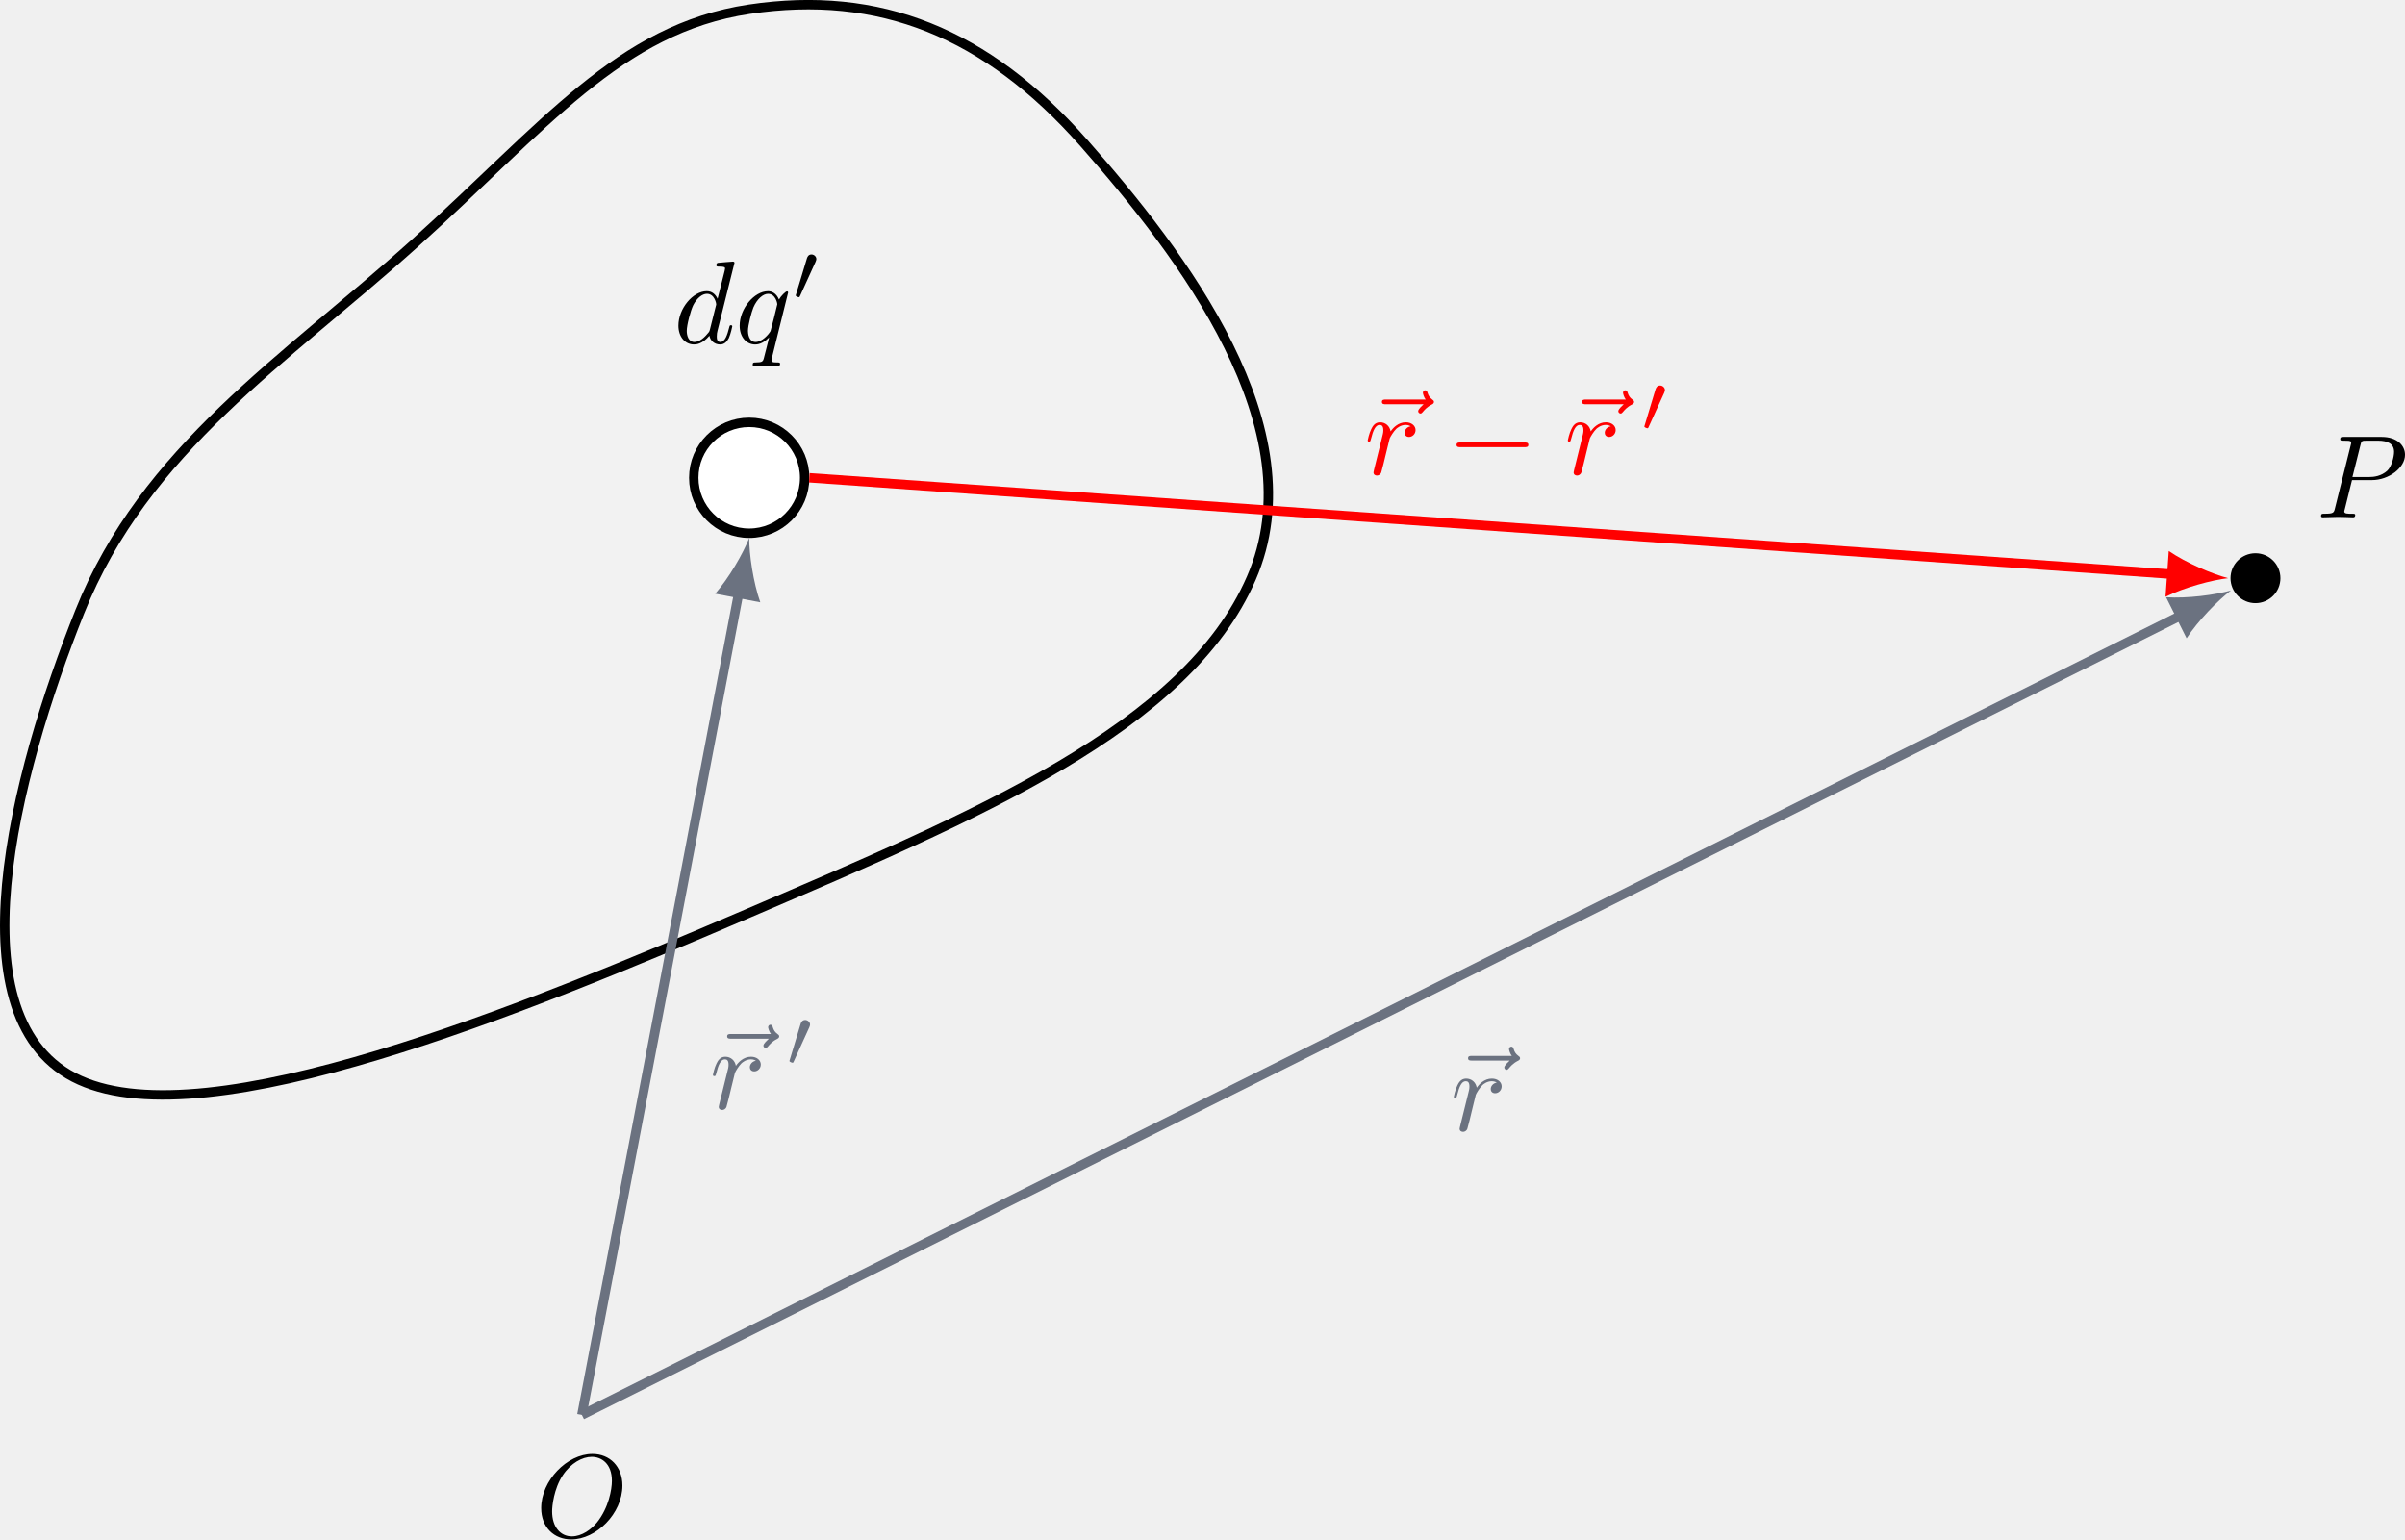
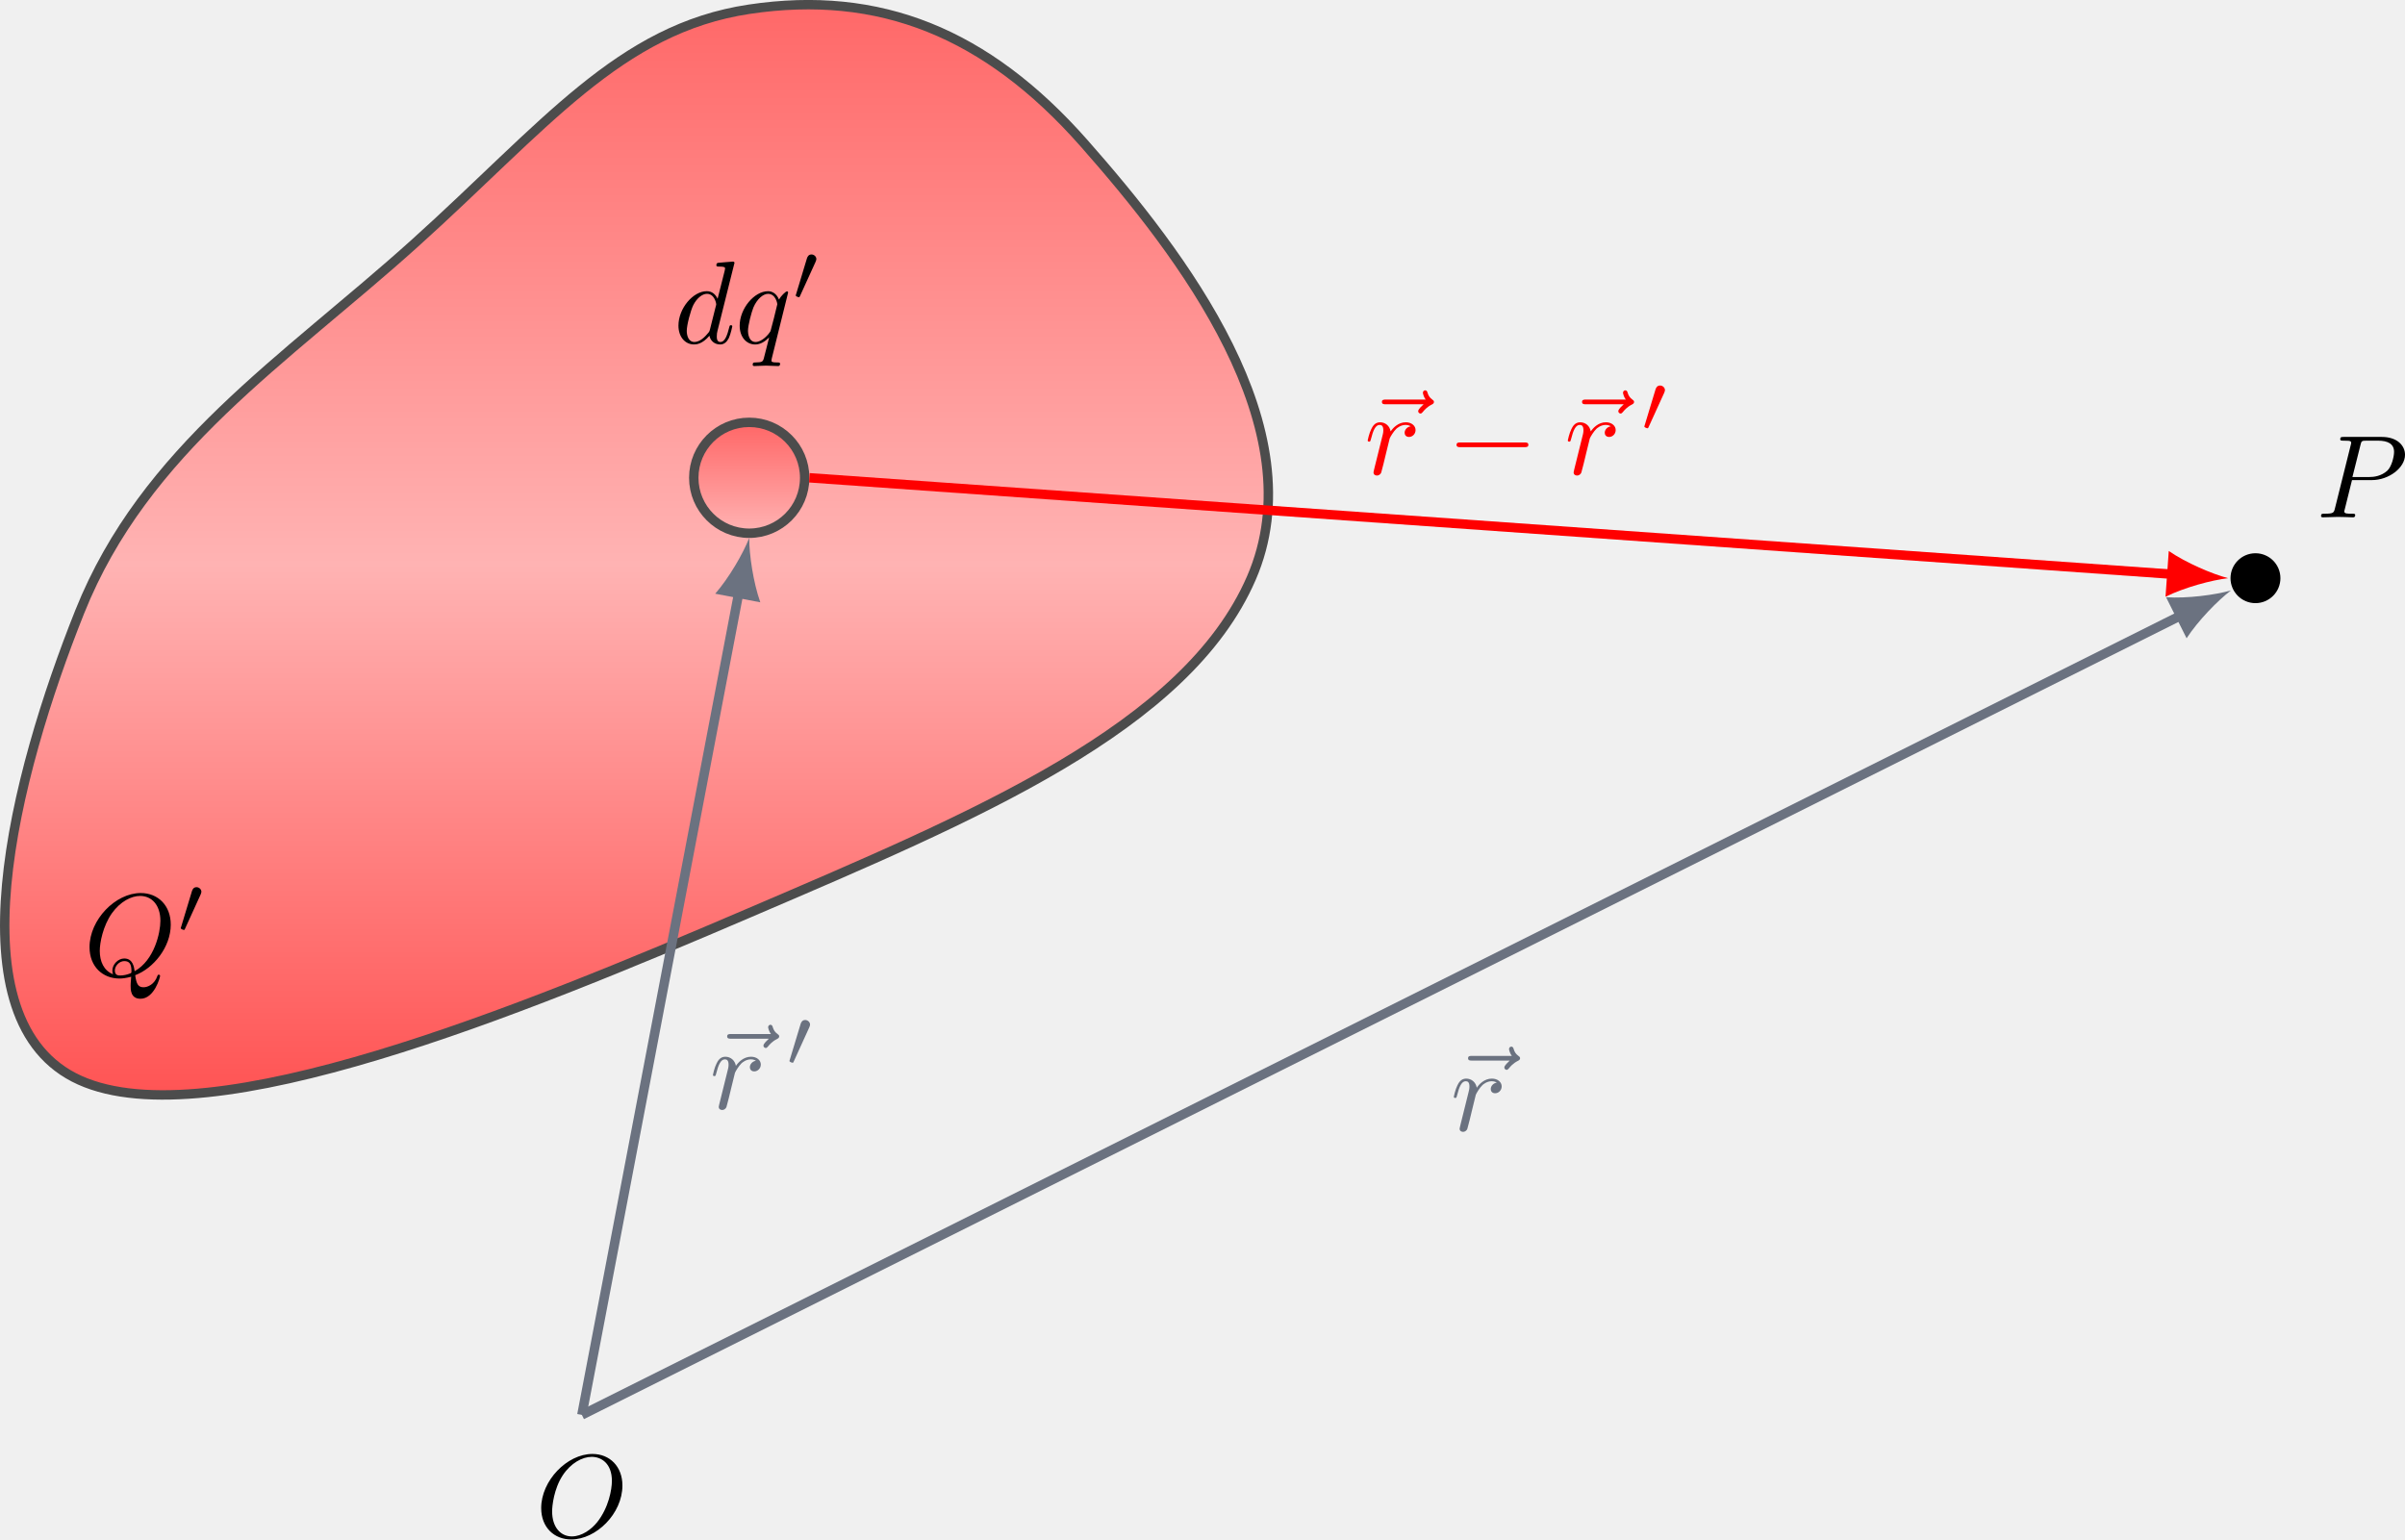
<svg xmlns="http://www.w3.org/2000/svg" version="1.1" id="svg1" width="271.567" height="173.85" viewBox="0 0 271.567 173.85">
-   <defs id="defs1" />
+   <defs id="defs1">
+     <linearGradient x1="0" y1="0" x2="0" y2="100.001" gradientUnits="userSpaceOnUse" id="linearGradient8">
+       <stop style="stop-opacity:1;stop-color:#ff4c4c" offset="0" id="stop4" />
+       <stop style="stop-opacity:1;stop-color:#ff4c4c" offset="0.25" id="stop5" />
+       <stop style="stop-opacity:1;stop-color:#ffb3b3" offset="0.5" id="stop6" />
+       <stop style="stop-opacity:1;stop-color:#ff6666" offset="0.75" id="stop7" />
+       <stop style="stop-opacity:1;stop-color:#ff6666" offset="1" id="stop8" />
+     </linearGradient>
+     <clipPath clipPathUnits="userSpaceOnUse" id="clipPath9">
+       <path d="M 28.497,84.049 C 35.839,65.695 51.61,55.688 66.293,42.473 80.976,29.258 89.405,18.219 104.089,16.016 c 14.683,-2.202 26.783,2.637 37.796,15.118 11.012,12.481 26.239,32.249 18.898,49.135 -7.342,16.886 -30.998,26.783 -56.694,37.796 -25.696,11.012 -60.908,25.505 -75.591,18.898 -14.683,-6.607 -7.342,-34.56 0,-52.914 z" id="path9" />
+     </clipPath>
+     <linearGradient x1="0" y1="0" x2="0" y2="100.001" gradientUnits="userSpaceOnUse" id="linearGradient15">
+       <stop style="stop-opacity:1;stop-color:#ffb3b3" offset="0" id="stop11" />
+       <stop style="stop-opacity:1;stop-color:#ffb3b3" offset="0.25" id="stop12" />
+       <stop style="stop-opacity:1;stop-color:#ff8c8c" offset="0.5" id="stop13" />
+       <stop style="stop-opacity:1;stop-color:#ff6666" offset="0.75" id="stop14" />
+       <stop style="stop-opacity:1;stop-color:#ff6666" offset="1" id="stop15" />
+     </linearGradient>
+     <clipPath clipPathUnits="userSpaceOnUse" id="clipPath16">
+       <path d="m 110.35,68.93 c 0,-3.458 -2.803,-6.261 -6.261,-6.261 -3.458,0 -6.261,2.803 -6.261,6.261 0,3.458 2.803,6.261 6.261,6.261 3.458,0 6.261,-2.803 6.261,-6.261 z" id="path16" />
+     </clipPath>
+   </defs>
  <g id="g1" transform="translate(-19.48752,-14.97439)">
    <path id="path1" d="m 7.372,-4.348 c 0,-1.594 -1.055,-2.672 -2.543,-2.672 -2.145,0 -4.336,2.262 -4.336,4.582 0,1.652 1.113,2.66 2.543,2.66 2.109,0 4.336,-2.18 4.336,-4.57 z m -4.277,4.312 c -0.984,0 -1.676,-0.809 -1.676,-2.121 0,-0.445 0.141,-1.898 0.902,-3.059 0.691,-1.043 1.664,-1.559 2.449,-1.559 0.82,0 1.711,0.562 1.711,2.039 0,0.715 -0.27,2.273 -1.254,3.504 -0.48,0.598 -1.289,1.195 -2.133,1.195 z m 0,0" style="fill:#000000;fill-opacity:1;fill-rule:nonzero;stroke:none" aria-label="O" transform="matrix(1.333333,0,0,1.333333,79.94,188.528)" />
    <path id="path2" d="m 143.847,42.52 c 0,1.167 -0.946,2.113 -2.113,2.113 -1.167,0 -2.113,-0.946 -2.113,-2.113 0,-1.167 0.946,-2.113 2.113,-2.113 1.167,0 2.113,0.946 2.113,2.113 z" style="fill:#000000;fill-opacity:1;fill-rule:nonzero;stroke:none" transform="matrix(1.333333,0,0,-1.333333,85.19067,136.9627)" />
    <path id="path3" d="m 3.023,-3.153 h 1.688 c 1.418,0 2.801,-1.031 2.801,-2.145 0,-0.773 -0.656,-1.512 -1.969,-1.512 H 2.32 c -0.188,0 -0.293,0 -0.293,0.199 0,0.117 0.082,0.117 0.281,0.117 0.129,0 0.316,0.012 0.434,0.012 0.152,0.023 0.211,0.059 0.211,0.164 0,0.035 0,0.07 -0.035,0.188 l -1.336,5.355 c -0.094,0.387 -0.117,0.469 -0.902,0.469 -0.176,0 -0.281,0 -0.281,0.188 0,0.117 0.117,0.117 0.152,0.117 0.281,0 0.984,-0.035 1.266,-0.035 0.211,0 0.422,0.012 0.633,0.012 0.223,0 0.445,0.023 0.645,0.023 0.07,0 0.199,0 0.199,-0.199 0,-0.105 -0.082,-0.105 -0.27,-0.105 -0.375,0 -0.656,0 -0.656,-0.188 0,-0.059 0.023,-0.105 0.035,-0.164 z m 0.715,-2.965 c 0.082,-0.352 0.105,-0.375 0.539,-0.375 h 0.949 c 0.832,0 1.359,0.27 1.359,0.949 0,0.398 -0.199,1.254 -0.586,1.605 -0.504,0.445 -1.102,0.527 -1.535,0.527 h -1.406 z m 0,0" style="fill:#000000;fill-opacity:1;fill-rule:nonzero;stroke:none" aria-label="P" transform="matrix(1.333333,0,0,1.333333,281.04,73.396)" />
-     <path id="path4" d="M -42.52,39.685 C -37.014,53.451 -25.186,60.956 -14.173,70.867 -3.161,80.778 3.161,89.058 14.173,90.71 25.186,92.362 34.261,88.732 42.52,79.371 50.78,70.011 62.2,55.184 56.694,42.52 51.187,29.856 33.445,22.433 14.173,14.173 -5.098,5.914 -31.508,-4.956 -42.52,0 c -11.012,4.956 -5.506,25.92 0,39.685 z" style="fill:#f2f2f2;fill-opacity:1;fill-rule:nonzero;stroke:#000000;stroke-width:0.797;stroke-linecap:butt;stroke-linejoin:miter;stroke-miterlimit:10;stroke-dasharray:none;stroke-opacity:1" transform="matrix(1.333333,0,0,-1.333333,85.19067,136.9627)" />
-     <path id="path5" d="m 18.869,51.024 c 0,2.594 -2.102,4.696 -4.696,4.696 -2.594,0 -4.696,-2.102 -4.696,-4.696 0,-2.594 2.102,-4.696 4.696,-4.696 2.594,0 4.696,2.102 4.696,4.696 z" style="fill:#ffffff;fill-opacity:1;fill-rule:nonzero;stroke:#000000;stroke-width:0.797;stroke-linecap:butt;stroke-linejoin:miter;stroke-miterlimit:10;stroke-dasharray:none;stroke-opacity:1" transform="matrix(1.333333,0,0,-1.333333,85.19067,136.9627)" />
-     <g id="g5" aria-label="dq&#10;′" transform="matrix(1.333333,0,0,1.333333,95.56533,53.73467)">
-       <path id="path6" d="m 5.145,-6.809 c 0,0 0,-0.105 -0.129,-0.105 -0.152,0 -1.102,0.094 -1.266,0.105 -0.082,0.012 -0.141,0.07 -0.141,0.199 0,0.117 0.082,0.117 0.234,0.117 0.48,0 0.504,0.07 0.504,0.164 l -0.035,0.199 -0.598,2.367 c -0.176,-0.375 -0.469,-0.645 -0.914,-0.645 -1.172,0 -2.402,1.465 -2.402,2.918 0,0.938 0.551,1.594 1.324,1.594 0.199,0 0.703,-0.035 1.301,-0.738 C 3.095,-0.223 3.446,0.105 3.927,0.105 c 0.352,0 0.574,-0.223 0.738,-0.539 0.164,-0.363 0.293,-0.973 0.293,-0.996 0,-0.094 -0.082,-0.094 -0.117,-0.094 -0.094,0 -0.105,0.035 -0.141,0.176 -0.164,0.645 -0.352,1.242 -0.75,1.242 -0.27,0 -0.305,-0.258 -0.305,-0.457 0,-0.246 0.023,-0.316 0.059,-0.48 z m -2.074,5.625 c -0.047,0.176 -0.047,0.199 -0.199,0.363 -0.445,0.551 -0.844,0.715 -1.125,0.715 -0.504,0 -0.645,-0.551 -0.645,-0.938 0,-0.504 0.328,-1.723 0.551,-2.18 0.305,-0.598 0.762,-0.961 1.16,-0.961 0.645,0 0.785,0.82 0.785,0.879 0,0.059 -0.023,0.117 -0.035,0.164 z m 6.615,-3.105 c 0,-0.047 -0.023,-0.105 -0.094,-0.105 -0.117,0 -0.516,0.398 -0.68,0.691 -0.223,-0.539 -0.609,-0.703 -0.926,-0.703 -1.172,0 -2.402,1.477 -2.402,2.918 0,0.984 0.586,1.594 1.312,1.594 0.434,0 0.82,-0.234 1.184,-0.598 -0.094,0.352 -0.422,1.699 -0.457,1.793 -0.082,0.27 -0.152,0.316 -0.715,0.328 -0.129,0 -0.223,0 -0.223,0.199 0,0 0,0.105 0.129,0.105 0.316,0 0.668,-0.035 0.996,-0.035 0.328,0 0.691,0.035 1.02,0.035 0.047,0 0.176,0 0.176,-0.199 0,-0.105 -0.094,-0.105 -0.258,-0.105 -0.469,0 -0.469,-0.07 -0.469,-0.164 0,-0.07 0.012,-0.129 0.035,-0.223 z m -2.754,4.184 c -0.598,0 -0.645,-0.773 -0.645,-0.938 0,-0.48 0.293,-1.57 0.457,-1.98 0.316,-0.738 0.832,-1.16 1.242,-1.16 0.645,0 0.785,0.809 0.785,0.879 0,0.059 -0.551,2.238 -0.574,2.273 -0.152,0.281 -0.715,0.926 -1.266,0.926 z m 0,0" style="fill:#000000;fill-opacity:1;fill-rule:nonzero;stroke:none" />
-       <path id="path7" d="m 12.018,-6.908 c 0.047,-0.117 0.059,-0.176 0.059,-0.223 0,-0.211 -0.199,-0.387 -0.41,-0.387 -0.27,0 -0.352,0.223 -0.387,0.328 l -0.914,3.023 c -0.012,0.012 -0.035,0.105 -0.035,0.117 0,0.082 0.211,0.152 0.27,0.152 0.047,0 0.059,-0.023 0.105,-0.129 z m 0,0" style="fill:#000000;fill-opacity:1;fill-rule:nonzero;stroke:none" />
+     <path id="path4" d="M -42.52,39.685 C -37.014,53.451 -25.186,60.956 -14.173,70.867 -3.161,80.778 3.161,89.058 14.173,90.71 25.186,92.362 34.261,88.732 42.52,79.371 50.78,70.011 62.2,55.184 56.694,42.52 51.187,29.856 33.445,22.433 14.173,14.173 -5.098,5.914 -31.508,-4.956 -42.52,0 c -11.012,4.956 -5.506,25.92 0,39.685 z" style="fill:#f2f2f2;fill-opacity:1;fill-rule:nonzero;stroke:none" transform="matrix(1.333333,0,0,-1.333333,85.19067,136.9627)" />
+     <g id="g8" clip-path="url(#clipPath9)">
+       <path d="M 0,0 H 100 V 100 H 0 Z" transform="matrix(3.086573,0,0,-2.59544,-63.35988,208.464)" style="fill:url(#linearGradient8);stroke:none" id="path8" />
    </g>
-     <path id="path8" d="M 0,-28.347 13.3,41.35" style="fill:none;stroke:#6b7280;stroke-width:0.797;stroke-linecap:butt;stroke-linejoin:miter;stroke-miterlimit:10;stroke-dasharray:none;stroke-opacity:1" transform="matrix(1.333333,0,0,-1.333333,85.19067,136.9627)" />
-     <path id="path9" d="M 4.662,0 C 3.281,0.259 1.036,1.036 -0.518,1.943 V -1.943 C 1.036,-1.036 3.281,-0.259 4.662,0" style="fill:#6b7280;fill-opacity:1;fill-rule:nonzero;stroke:none" transform="matrix(0.24988,-1.309653,-1.309653,-0.24988,102.9235,81.82915)" />
-     <g id="g9" aria-label="⃗r&#10;′" transform="matrix(1.333333,0,0,1.333333,99.17467,140.1853)">
-       <path id="path10" d="m 5.345,-5.931 c -0.129,0.129 -0.457,0.41 -0.457,0.586 0,0.105 0.094,0.199 0.199,0.199 0.082,0 0.129,-0.07 0.188,-0.129 0.117,-0.141 0.34,-0.422 0.785,-0.645 0.07,-0.035 0.164,-0.094 0.164,-0.211 0,-0.094 -0.07,-0.152 -0.141,-0.199 -0.211,-0.152 -0.328,-0.328 -0.398,-0.562 -0.023,-0.094 -0.07,-0.223 -0.199,-0.223 -0.141,0 -0.199,0.129 -0.199,0.211 0,0.047 0.07,0.363 0.234,0.574 H 2.157 c -0.164,0 -0.34,0 -0.34,0.199 0,0.199 0.176,0.199 0.34,0.199 z m -4.146,5.344 c -0.035,0.152 -0.094,0.375 -0.094,0.422 0,0.188 0.141,0.27 0.293,0.27 0.117,0 0.293,-0.07 0.363,-0.27 0.023,-0.047 0.363,-1.395 0.398,-1.582 0.082,-0.328 0.258,-1.02 0.316,-1.289 0.047,-0.129 0.328,-0.598 0.562,-0.82 0.082,-0.07 0.375,-0.328 0.797,-0.328 0.258,0 0.41,0.117 0.422,0.117 -0.305,0.047 -0.516,0.293 -0.516,0.551 0,0.164 0.105,0.352 0.375,0.352 0.27,0 0.551,-0.234 0.551,-0.586 0,-0.352 -0.328,-0.656 -0.832,-0.656 -0.645,0 -1.09,0.492 -1.277,0.773 -0.082,-0.457 -0.434,-0.773 -0.902,-0.773 -0.457,0 -0.645,0.387 -0.738,0.574 -0.176,0.34 -0.305,0.938 -0.305,0.961 0,0.105 0.094,0.105 0.117,0.105 0.094,0 0.105,-0.012 0.164,-0.234 0.176,-0.703 0.375,-1.184 0.727,-1.184 0.176,0 0.316,0.082 0.316,0.457 0,0.211 -0.035,0.316 -0.164,0.832 z m 0,0" style="fill:#6b7280;fill-opacity:1;fill-rule:nonzero;stroke:none" />
-       <path id="path11" d="m 8.778,-6.907 c 0.047,-0.117 0.059,-0.176 0.059,-0.223 0,-0.211 -0.199,-0.387 -0.41,-0.387 -0.27,0 -0.352,0.223 -0.387,0.328 l -0.914,3.023 c -0.012,0.012 -0.035,0.105 -0.035,0.117 0,0.082 0.211,0.152 0.27,0.152 0.047,0 0.059,-0.023 0.105,-0.129 z m 0,0" style="fill:#6b7280;fill-opacity:1;fill-rule:nonzero;stroke:none" />
+     <path id="path10" d="M -42.52,39.685 C -37.014,53.451 -25.186,60.956 -14.173,70.867 -3.161,80.778 3.161,89.058 14.173,90.71 25.186,92.362 34.261,88.732 42.52,79.371 50.78,70.011 62.2,55.184 56.694,42.52 51.187,29.856 33.445,22.433 14.173,14.173 -5.098,5.914 -31.508,-4.956 -42.52,0 c -11.012,4.956 -5.506,25.92 0,39.685 z" style="fill:none;stroke:#4c4c4c;stroke-width:0.797;stroke-linecap:butt;stroke-linejoin:miter;stroke-miterlimit:10;stroke-dasharray:none;stroke-opacity:1" transform="matrix(1.333333,0,0,-1.333333,85.19067,136.9627)" />
+     <path id="path11" d="m 18.869,51.024 c 0,2.594 -2.102,4.696 -4.696,4.696 -2.594,0 -4.696,-2.102 -4.696,-4.696 0,-2.594 2.102,-4.696 4.696,-4.696 2.594,0 4.696,2.102 4.696,4.696 z" style="fill:#ffffff;fill-opacity:1;fill-rule:nonzero;stroke:none" transform="matrix(1.333333,0,0,-1.333333,85.19067,136.9627)" />
+     <g id="g15" clip-path="url(#clipPath16)">
+       <path d="M 0,0 H 100 V 100 H 0 Z" transform="matrix(0.2504667,0,0,-0.2504667,91.56519,81.45357)" style="fill:url(#linearGradient15);stroke:none" id="path15" />
    </g>
-     <path id="path12" d="M 19.268,51.024 134.771,42.849" style="fill:none;stroke:#ff0000;stroke-width:0.797;stroke-linecap:butt;stroke-linejoin:miter;stroke-miterlimit:10;stroke-dasharray:none;stroke-opacity:1" transform="matrix(1.333333,0,0,-1.333333,85.19067,136.9627)" />
-     <path id="path13" d="M 4.662,0 C 3.281,0.259 1.036,1.036 -0.518,1.943 V -1.943 C 1.036,-1.036 3.281,-0.259 4.662,0" style="fill:#ff0000;fill-opacity:1;fill-rule:nonzero;stroke:none" transform="matrix(1.32996,0.09412,0.09412,-1.32996,264.8849,79.83027)" />
-     <g id="g13" aria-label="⃗r−⃗r&#10;′" transform="matrix(1.333333,0,0,1.333333,173.1093,68.53467)">
-       <path id="path14" d="M 5.344,-5.929 C 5.215,-5.8 4.887,-5.519 4.887,-5.343 c 0,0.105 0.094,0.199 0.199,0.199 0.082,0 0.129,-0.07 0.188,-0.129 0.117,-0.141 0.34,-0.422 0.785,-0.645 0.07,-0.035 0.164,-0.094 0.164,-0.211 0,-0.094 -0.07,-0.152 -0.141,-0.199 -0.211,-0.152 -0.328,-0.328 -0.398,-0.562 -0.023,-0.094 -0.07,-0.223 -0.199,-0.223 -0.141,0 -0.199,0.129 -0.199,0.211 0,0.047 0.07,0.363 0.234,0.574 H 2.156 c -0.164,0 -0.34,0 -0.34,0.199 0,0.199 0.176,0.199 0.34,0.199 z m -4.146,5.344 c -0.035,0.152 -0.094,0.375 -0.094,0.422 0,0.188 0.141,0.27 0.293,0.27 0.117,0 0.293,-0.07 0.363,-0.27 0.023,-0.047 0.363,-1.395 0.398,-1.582 0.082,-0.328 0.258,-1.02 0.316,-1.289 0.047,-0.129 0.328,-0.598 0.562,-0.82 0.082,-0.07 0.375,-0.328 0.797,-0.328 0.258,0 0.41,0.117 0.422,0.117 -0.305,0.047 -0.516,0.293 -0.516,0.551 0,0.164 0.105,0.352 0.375,0.352 0.27,0 0.551,-0.234 0.551,-0.586 0,-0.352 -0.328,-0.656 -0.832,-0.656 -0.645,0 -1.09,0.492 -1.277,0.773 -0.082,-0.457 -0.434,-0.773 -0.902,-0.773 -0.457,0 -0.645,0.387 -0.738,0.574 -0.176,0.34 -0.305,0.938 -0.305,0.961 0,0.105 0.094,0.105 0.117,0.105 0.094,0 0.105,-0.012 0.164,-0.234 0.176,-0.703 0.375,-1.184 0.727,-1.184 0.176,0 0.316,0.082 0.316,0.457 0,0.211 -0.035,0.316 -0.164,0.832 z m 0,0" style="fill:#ff0000;fill-opacity:1;fill-rule:nonzero;stroke:none" />
-       <path id="path15" d="m 13.866,-2.297 c 0.176,0 0.352,0 0.352,-0.199 0,-0.199 -0.176,-0.199 -0.352,-0.199 H 8.476 c -0.164,0 -0.34,0 -0.34,0.199 0,0.199 0.176,0.199 0.34,0.199 z m 0,0" style="fill:#ff0000;fill-opacity:1;fill-rule:nonzero;stroke:none" />
-       <path id="path16" d="m 22.292,-5.929 c -0.129,0.129 -0.457,0.41 -0.457,0.586 0,0.105 0.094,0.199 0.199,0.199 0.082,0 0.129,-0.07 0.188,-0.129 0.117,-0.141 0.34,-0.422 0.785,-0.645 0.07,-0.035 0.164,-0.094 0.164,-0.211 0,-0.094 -0.07,-0.152 -0.141,-0.199 -0.211,-0.152 -0.328,-0.328 -0.398,-0.562 -0.023,-0.094 -0.07,-0.223 -0.199,-0.223 -0.141,0 -0.199,0.129 -0.199,0.211 0,0.047 0.07,0.363 0.234,0.574 h -3.363 c -0.164,0 -0.34,0 -0.34,0.199 0,0.199 0.176,0.199 0.34,0.199 z m -4.146,5.344 c -0.035,0.152 -0.094,0.375 -0.094,0.422 0,0.188 0.141,0.27 0.293,0.27 0.117,0 0.293,-0.07 0.363,-0.27 0.023,-0.047 0.363,-1.395 0.398,-1.582 0.082,-0.328 0.258,-1.02 0.316,-1.289 0.047,-0.129 0.328,-0.598 0.562,-0.82 0.082,-0.07 0.375,-0.328 0.797,-0.328 0.258,0 0.41,0.117 0.422,0.117 -0.305,0.047 -0.516,0.293 -0.516,0.551 0,0.164 0.105,0.352 0.375,0.352 0.27,0 0.551,-0.234 0.551,-0.586 0,-0.352 -0.328,-0.656 -0.832,-0.656 -0.645,0 -1.09,0.492 -1.277,0.773 -0.082,-0.457 -0.434,-0.773 -0.902,-0.773 -0.457,0 -0.645,0.387 -0.738,0.574 -0.176,0.34 -0.305,0.938 -0.305,0.961 0,0.105 0.094,0.105 0.117,0.105 0.094,0 0.105,-0.012 0.164,-0.234 0.176,-0.703 0.375,-1.184 0.727,-1.184 0.176,0 0.316,0.082 0.316,0.457 0,0.211 -0.035,0.316 -0.164,0.832 z m 0,0" style="fill:#ff0000;fill-opacity:1;fill-rule:nonzero;stroke:none" />
-       <path id="path17" d="m 25.726,-6.908 c 0.047,-0.117 0.059,-0.176 0.059,-0.223 0,-0.211 -0.199,-0.387 -0.41,-0.387 -0.27,0 -0.352,0.223 -0.387,0.328 l -0.914,3.023 c -0.012,0.012 -0.035,0.105 -0.035,0.117 0,0.082 0.211,0.152 0.27,0.152 0.047,0 0.059,-0.023 0.105,-0.129 z m 0,0" style="fill:#ff0000;fill-opacity:1;fill-rule:nonzero;stroke:none" />
+     <path id="path17" d="m 18.869,51.024 c 0,2.594 -2.102,4.696 -4.696,4.696 -2.594,0 -4.696,-2.102 -4.696,-4.696 0,-2.594 2.102,-4.696 4.696,-4.696 2.594,0 4.696,2.102 4.696,4.696 z" style="fill:none;stroke:#4c4c4c;stroke-width:0.797;stroke-linecap:butt;stroke-linejoin:miter;stroke-miterlimit:10;stroke-dasharray:none;stroke-opacity:1" transform="matrix(1.333333,0,0,-1.333333,85.19067,136.9627)" />
+     <g id="g17" aria-label="dq&#10;′" transform="matrix(1.333333,0,0,1.333333,95.56533,53.73467)">
+       <path id="path18" d="m 5.145,-6.809 c 0,0 0,-0.105 -0.129,-0.105 -0.152,0 -1.102,0.094 -1.266,0.105 -0.082,0.012 -0.141,0.07 -0.141,0.199 0,0.117 0.082,0.117 0.234,0.117 0.48,0 0.504,0.07 0.504,0.164 l -0.035,0.199 -0.598,2.367 c -0.176,-0.375 -0.469,-0.645 -0.914,-0.645 -1.172,0 -2.402,1.465 -2.402,2.918 0,0.938 0.551,1.594 1.324,1.594 0.199,0 0.703,-0.035 1.301,-0.738 C 3.095,-0.223 3.446,0.105 3.927,0.105 c 0.352,0 0.574,-0.223 0.738,-0.539 0.164,-0.363 0.293,-0.973 0.293,-0.996 0,-0.094 -0.082,-0.094 -0.117,-0.094 -0.094,0 -0.105,0.035 -0.141,0.176 -0.164,0.645 -0.352,1.242 -0.75,1.242 -0.27,0 -0.305,-0.258 -0.305,-0.457 0,-0.246 0.023,-0.316 0.059,-0.48 z m -2.074,5.625 c -0.047,0.176 -0.047,0.199 -0.199,0.363 -0.445,0.551 -0.844,0.715 -1.125,0.715 -0.504,0 -0.645,-0.551 -0.645,-0.938 0,-0.504 0.328,-1.723 0.551,-2.18 0.305,-0.598 0.762,-0.961 1.16,-0.961 0.645,0 0.785,0.82 0.785,0.879 0,0.059 -0.023,0.117 -0.035,0.164 z m 6.615,-3.105 c 0,-0.047 -0.023,-0.105 -0.094,-0.105 -0.117,0 -0.516,0.398 -0.68,0.691 -0.223,-0.539 -0.609,-0.703 -0.926,-0.703 -1.172,0 -2.402,1.477 -2.402,2.918 0,0.984 0.586,1.594 1.312,1.594 0.434,0 0.82,-0.234 1.184,-0.598 -0.094,0.352 -0.422,1.699 -0.457,1.793 -0.082,0.27 -0.152,0.316 -0.715,0.328 -0.129,0 -0.223,0 -0.223,0.199 0,0 0,0.105 0.129,0.105 0.316,0 0.668,-0.035 0.996,-0.035 0.328,0 0.691,0.035 1.02,0.035 0.047,0 0.176,0 0.176,-0.199 0,-0.105 -0.094,-0.105 -0.258,-0.105 -0.469,0 -0.469,-0.07 -0.469,-0.164 0,-0.07 0.012,-0.129 0.035,-0.223 z m -2.754,4.184 c -0.598,0 -0.645,-0.773 -0.645,-0.938 0,-0.48 0.293,-1.57 0.457,-1.98 0.316,-0.738 0.832,-1.16 1.242,-1.16 0.645,0 0.785,0.809 0.785,0.879 0,0.059 -0.551,2.238 -0.574,2.273 -0.152,0.281 -0.715,0.926 -1.266,0.926 z m 0,0" style="fill:#000000;fill-opacity:1;fill-rule:nonzero;stroke:none" />
+       <path id="path19" d="m 12.018,-6.908 c 0.047,-0.117 0.059,-0.176 0.059,-0.223 0,-0.211 -0.199,-0.387 -0.41,-0.387 -0.27,0 -0.352,0.223 -0.387,0.328 l -0.914,3.023 c -0.012,0.012 -0.035,0.105 -0.035,0.117 0,0.082 0.211,0.152 0.27,0.152 0.047,0 0.059,-0.023 0.105,-0.129 z m 0,0" style="fill:#000000;fill-opacity:1;fill-rule:nonzero;stroke:none" />
    </g>
-     <path id="path18" d="M 0,-28.347 135.496,39.401" style="fill:none;stroke:#6b7280;stroke-width:0.797;stroke-linecap:butt;stroke-linejoin:miter;stroke-miterlimit:10;stroke-dasharray:none;stroke-opacity:1" transform="matrix(1.333333,0,0,-1.333333,85.19067,136.9627)" />
-     <path id="path19" d="M 4.662,0 C 3.281,0.259 1.036,1.036 -0.518,1.943 V -1.943 C 1.036,-1.036 3.281,-0.259 4.662,0" style="fill:#6b7280;fill-opacity:1;fill-rule:nonzero;stroke:none" transform="matrix(1.19248,-0.5962267,-0.5962267,-1.19248,265.8516,84.42787)" />
-     <path id="path20" d="m 5.345,-5.929 c -0.129,0.129 -0.457,0.41 -0.457,0.586 0,0.105 0.094,0.199 0.199,0.199 0.082,0 0.129,-0.07 0.188,-0.129 0.117,-0.141 0.34,-0.422 0.785,-0.645 0.07,-0.035 0.164,-0.094 0.164,-0.211 0,-0.094 -0.07,-0.152 -0.141,-0.199 -0.211,-0.152 -0.328,-0.328 -0.398,-0.562 -0.023,-0.094 -0.07,-0.223 -0.199,-0.223 -0.141,0 -0.199,0.129 -0.199,0.211 0,0.047 0.07,0.363 0.234,0.574 H 2.157 c -0.164,0 -0.34,0 -0.34,0.199 0,0.199 0.176,0.199 0.34,0.199 z m -4.148,5.344 c -0.035,0.152 -0.094,0.375 -0.094,0.422 0,0.188 0.141,0.27 0.293,0.27 0.117,0 0.293,-0.07 0.363,-0.27 0.023,-0.047 0.363,-1.395 0.398,-1.582 0.082,-0.328 0.258,-1.02 0.316,-1.289 0.047,-0.129 0.328,-0.598 0.562,-0.82 0.082,-0.07 0.375,-0.328 0.797,-0.328 0.258,0 0.41,0.117 0.422,0.117 -0.305,0.047 -0.516,0.293 -0.516,0.551 0,0.164 0.105,0.352 0.375,0.352 0.27,0 0.551,-0.234 0.551,-0.586 0,-0.352 -0.328,-0.656 -0.832,-0.656 -0.645,0 -1.09,0.492 -1.277,0.773 -0.082,-0.457 -0.434,-0.773 -0.902,-0.773 -0.457,0 -0.645,0.387 -0.738,0.574 -0.176,0.34 -0.305,0.938 -0.305,0.961 0,0.105 0.094,0.105 0.117,0.105 0.094,0 0.105,-0.012 0.164,-0.234 0.176,-0.703 0.375,-1.184 0.727,-1.184 0.176,0 0.316,0.082 0.316,0.457 0,0.211 -0.035,0.316 -0.164,0.832 z m 0,0" style="fill:#6b7280;fill-opacity:1;fill-rule:nonzero;stroke:none" aria-label="⃗r" transform="matrix(1.333333,0,0,1.333333,182.8347,142.652)" />
+     <path id="path20" d="M 0,-28.347 13.3,41.35" style="fill:none;stroke:#6b7280;stroke-width:0.797;stroke-linecap:butt;stroke-linejoin:miter;stroke-miterlimit:10;stroke-dasharray:none;stroke-opacity:1" transform="matrix(1.333333,0,0,-1.333333,85.19067,136.9627)" />
+     <path id="path21" d="M 4.662,0 C 3.281,0.259 1.036,1.036 -0.518,1.943 V -1.943 C 1.036,-1.036 3.281,-0.259 4.662,0" style="fill:#6b7280;fill-opacity:1;fill-rule:nonzero;stroke:none" transform="matrix(0.24988,-1.309653,-1.309653,-0.24988,102.9235,81.82915)" />
+     <g id="g21" aria-label="⃗r&#10;′" transform="matrix(1.333333,0,0,1.333333,99.17467,140.1853)">
+       <path id="path22" d="m 5.345,-5.931 c -0.129,0.129 -0.457,0.41 -0.457,0.586 0,0.105 0.094,0.199 0.199,0.199 0.082,0 0.129,-0.07 0.188,-0.129 0.117,-0.141 0.34,-0.422 0.785,-0.645 0.07,-0.035 0.164,-0.094 0.164,-0.211 0,-0.094 -0.07,-0.152 -0.141,-0.199 -0.211,-0.152 -0.328,-0.328 -0.398,-0.562 -0.023,-0.094 -0.07,-0.223 -0.199,-0.223 -0.141,0 -0.199,0.129 -0.199,0.211 0,0.047 0.07,0.363 0.234,0.574 H 2.157 c -0.164,0 -0.34,0 -0.34,0.199 0,0.199 0.176,0.199 0.34,0.199 z m -4.146,5.344 c -0.035,0.152 -0.094,0.375 -0.094,0.422 0,0.188 0.141,0.27 0.293,0.27 0.117,0 0.293,-0.07 0.363,-0.27 0.023,-0.047 0.363,-1.395 0.398,-1.582 0.082,-0.328 0.258,-1.02 0.316,-1.289 0.047,-0.129 0.328,-0.598 0.562,-0.82 0.082,-0.07 0.375,-0.328 0.797,-0.328 0.258,0 0.41,0.117 0.422,0.117 -0.305,0.047 -0.516,0.293 -0.516,0.551 0,0.164 0.105,0.352 0.375,0.352 0.27,0 0.551,-0.234 0.551,-0.586 0,-0.352 -0.328,-0.656 -0.832,-0.656 -0.645,0 -1.09,0.492 -1.277,0.773 -0.082,-0.457 -0.434,-0.773 -0.902,-0.773 -0.457,0 -0.645,0.387 -0.738,0.574 -0.176,0.34 -0.305,0.938 -0.305,0.961 0,0.105 0.094,0.105 0.117,0.105 0.094,0 0.105,-0.012 0.164,-0.234 0.176,-0.703 0.375,-1.184 0.727,-1.184 0.176,0 0.316,0.082 0.316,0.457 0,0.211 -0.035,0.316 -0.164,0.832 z m 0,0" style="fill:#6b7280;fill-opacity:1;fill-rule:nonzero;stroke:none" />
+       <path id="path23" d="m 8.778,-6.907 c 0.047,-0.117 0.059,-0.176 0.059,-0.223 0,-0.211 -0.199,-0.387 -0.41,-0.387 -0.27,0 -0.352,0.223 -0.387,0.328 l -0.914,3.023 c -0.012,0.012 -0.035,0.105 -0.035,0.117 0,0.082 0.211,0.152 0.27,0.152 0.047,0 0.059,-0.023 0.105,-0.129 z m 0,0" style="fill:#6b7280;fill-opacity:1;fill-rule:nonzero;stroke:none" />
+     </g>
+     <path id="path24" d="M 19.268,51.024 134.771,42.849" style="fill:none;stroke:#ff0000;stroke-width:0.797;stroke-linecap:butt;stroke-linejoin:miter;stroke-miterlimit:10;stroke-dasharray:none;stroke-opacity:1" transform="matrix(1.333333,0,0,-1.333333,85.19067,136.9627)" />
+     <path id="path25" d="M 4.662,0 C 3.281,0.259 1.036,1.036 -0.518,1.943 V -1.943 C 1.036,-1.036 3.281,-0.259 4.662,0" style="fill:#ff0000;fill-opacity:1;fill-rule:nonzero;stroke:none" transform="matrix(1.32996,0.09412,0.09412,-1.32996,264.8849,79.83027)" />
+     <g id="g25" aria-label="⃗r−⃗r&#10;′" transform="matrix(1.333333,0,0,1.333333,173.1093,68.53467)">
+       <path id="path26" d="M 5.344,-5.929 C 5.215,-5.8 4.887,-5.519 4.887,-5.343 c 0,0.105 0.094,0.199 0.199,0.199 0.082,0 0.129,-0.07 0.188,-0.129 0.117,-0.141 0.34,-0.422 0.785,-0.645 0.07,-0.035 0.164,-0.094 0.164,-0.211 0,-0.094 -0.07,-0.152 -0.141,-0.199 -0.211,-0.152 -0.328,-0.328 -0.398,-0.562 -0.023,-0.094 -0.07,-0.223 -0.199,-0.223 -0.141,0 -0.199,0.129 -0.199,0.211 0,0.047 0.07,0.363 0.234,0.574 H 2.156 c -0.164,0 -0.34,0 -0.34,0.199 0,0.199 0.176,0.199 0.34,0.199 z m -4.146,5.344 c -0.035,0.152 -0.094,0.375 -0.094,0.422 0,0.188 0.141,0.27 0.293,0.27 0.117,0 0.293,-0.07 0.363,-0.27 0.023,-0.047 0.363,-1.395 0.398,-1.582 0.082,-0.328 0.258,-1.02 0.316,-1.289 0.047,-0.129 0.328,-0.598 0.562,-0.82 0.082,-0.07 0.375,-0.328 0.797,-0.328 0.258,0 0.41,0.117 0.422,0.117 -0.305,0.047 -0.516,0.293 -0.516,0.551 0,0.164 0.105,0.352 0.375,0.352 0.27,0 0.551,-0.234 0.551,-0.586 0,-0.352 -0.328,-0.656 -0.832,-0.656 -0.645,0 -1.09,0.492 -1.277,0.773 -0.082,-0.457 -0.434,-0.773 -0.902,-0.773 -0.457,0 -0.645,0.387 -0.738,0.574 -0.176,0.34 -0.305,0.938 -0.305,0.961 0,0.105 0.094,0.105 0.117,0.105 0.094,0 0.105,-0.012 0.164,-0.234 0.176,-0.703 0.375,-1.184 0.727,-1.184 0.176,0 0.316,0.082 0.316,0.457 0,0.211 -0.035,0.316 -0.164,0.832 z m 0,0" style="fill:#ff0000;fill-opacity:1;fill-rule:nonzero;stroke:none" />
+       <path id="path27" d="m 13.866,-2.297 c 0.176,0 0.352,0 0.352,-0.199 0,-0.199 -0.176,-0.199 -0.352,-0.199 H 8.476 c -0.164,0 -0.34,0 -0.34,0.199 0,0.199 0.176,0.199 0.34,0.199 z m 0,0" style="fill:#ff0000;fill-opacity:1;fill-rule:nonzero;stroke:none" />
+       <path id="path28" d="m 22.292,-5.929 c -0.129,0.129 -0.457,0.41 -0.457,0.586 0,0.105 0.094,0.199 0.199,0.199 0.082,0 0.129,-0.07 0.188,-0.129 0.117,-0.141 0.34,-0.422 0.785,-0.645 0.07,-0.035 0.164,-0.094 0.164,-0.211 0,-0.094 -0.07,-0.152 -0.141,-0.199 -0.211,-0.152 -0.328,-0.328 -0.398,-0.562 -0.023,-0.094 -0.07,-0.223 -0.199,-0.223 -0.141,0 -0.199,0.129 -0.199,0.211 0,0.047 0.07,0.363 0.234,0.574 h -3.363 c -0.164,0 -0.34,0 -0.34,0.199 0,0.199 0.176,0.199 0.34,0.199 z m -4.146,5.344 c -0.035,0.152 -0.094,0.375 -0.094,0.422 0,0.188 0.141,0.27 0.293,0.27 0.117,0 0.293,-0.07 0.363,-0.27 0.023,-0.047 0.363,-1.395 0.398,-1.582 0.082,-0.328 0.258,-1.02 0.316,-1.289 0.047,-0.129 0.328,-0.598 0.562,-0.82 0.082,-0.07 0.375,-0.328 0.797,-0.328 0.258,0 0.41,0.117 0.422,0.117 -0.305,0.047 -0.516,0.293 -0.516,0.551 0,0.164 0.105,0.352 0.375,0.352 0.27,0 0.551,-0.234 0.551,-0.586 0,-0.352 -0.328,-0.656 -0.832,-0.656 -0.645,0 -1.09,0.492 -1.277,0.773 -0.082,-0.457 -0.434,-0.773 -0.902,-0.773 -0.457,0 -0.645,0.387 -0.738,0.574 -0.176,0.34 -0.305,0.938 -0.305,0.961 0,0.105 0.094,0.105 0.117,0.105 0.094,0 0.105,-0.012 0.164,-0.234 0.176,-0.703 0.375,-1.184 0.727,-1.184 0.176,0 0.316,0.082 0.316,0.457 0,0.211 -0.035,0.316 -0.164,0.832 z m 0,0" style="fill:#ff0000;fill-opacity:1;fill-rule:nonzero;stroke:none" />
+       <path id="path29" d="m 25.726,-6.908 c 0.047,-0.117 0.059,-0.176 0.059,-0.223 0,-0.211 -0.199,-0.387 -0.41,-0.387 -0.27,0 -0.352,0.223 -0.387,0.328 l -0.914,3.023 c -0.012,0.012 -0.035,0.105 -0.035,0.117 0,0.082 0.211,0.152 0.27,0.152 0.047,0 0.059,-0.023 0.105,-0.129 z m 0,0" style="fill:#ff0000;fill-opacity:1;fill-rule:nonzero;stroke:none" />
+     </g>
+     <path id="path30" d="M 0,-28.347 135.496,39.401" style="fill:none;stroke:#6b7280;stroke-width:0.797;stroke-linecap:butt;stroke-linejoin:miter;stroke-miterlimit:10;stroke-dasharray:none;stroke-opacity:1" transform="matrix(1.333333,0,0,-1.333333,85.19067,136.9627)" />
+     <path id="path31" d="M 4.662,0 C 3.281,0.259 1.036,1.036 -0.518,1.943 V -1.943 C 1.036,-1.036 3.281,-0.259 4.662,0" style="fill:#6b7280;fill-opacity:1;fill-rule:nonzero;stroke:none" transform="matrix(1.19248,-0.5962267,-0.5962267,-1.19248,265.8516,84.42787)" />
+     <path id="path32" d="m 5.345,-5.929 c -0.129,0.129 -0.457,0.41 -0.457,0.586 0,0.105 0.094,0.199 0.199,0.199 0.082,0 0.129,-0.07 0.188,-0.129 0.117,-0.141 0.34,-0.422 0.785,-0.645 0.07,-0.035 0.164,-0.094 0.164,-0.211 0,-0.094 -0.07,-0.152 -0.141,-0.199 -0.211,-0.152 -0.328,-0.328 -0.398,-0.562 -0.023,-0.094 -0.07,-0.223 -0.199,-0.223 -0.141,0 -0.199,0.129 -0.199,0.211 0,0.047 0.07,0.363 0.234,0.574 H 2.157 c -0.164,0 -0.34,0 -0.34,0.199 0,0.199 0.176,0.199 0.34,0.199 z m -4.148,5.344 c -0.035,0.152 -0.094,0.375 -0.094,0.422 0,0.188 0.141,0.27 0.293,0.27 0.117,0 0.293,-0.07 0.363,-0.27 0.023,-0.047 0.363,-1.395 0.398,-1.582 0.082,-0.328 0.258,-1.02 0.316,-1.289 0.047,-0.129 0.328,-0.598 0.562,-0.82 0.082,-0.07 0.375,-0.328 0.797,-0.328 0.258,0 0.41,0.117 0.422,0.117 -0.305,0.047 -0.516,0.293 -0.516,0.551 0,0.164 0.105,0.352 0.375,0.352 0.27,0 0.551,-0.234 0.551,-0.586 0,-0.352 -0.328,-0.656 -0.832,-0.656 -0.645,0 -1.09,0.492 -1.277,0.773 -0.082,-0.457 -0.434,-0.773 -0.902,-0.773 -0.457,0 -0.645,0.387 -0.738,0.574 -0.176,0.34 -0.305,0.938 -0.305,0.961 0,0.105 0.094,0.105 0.117,0.105 0.094,0 0.105,-0.012 0.164,-0.234 0.176,-0.703 0.375,-1.184 0.727,-1.184 0.176,0 0.316,0.082 0.316,0.457 0,0.211 -0.035,0.316 -0.164,0.832 z m 0,0" style="fill:#6b7280;fill-opacity:1;fill-rule:nonzero;stroke:none" aria-label="⃗r" transform="matrix(1.333333,0,0,1.333333,182.8347,142.652)" />
+     <g id="g32" aria-label="Q&#10;′" transform="matrix(1.333333,0,0,1.333333,28.94267,125.1853)">
+       <path id="path33" d="m 4.358,-0.06 c 1.547,-0.586 3.012,-2.367 3.012,-4.289 0,-1.594 -1.055,-2.672 -2.543,-2.672 -2.145,0 -4.336,2.262 -4.336,4.582 0,1.652 1.113,2.66 2.543,2.66 0.258,0 0.586,-0.047 0.984,-0.152 -0.047,0.621 -0.047,0.633 -0.047,0.762 0,0.328 0,1.102 0.832,1.102 1.184,0 1.664,-1.828 1.664,-1.934 0,-0.07 -0.07,-0.105 -0.117,-0.105 -0.07,0 -0.094,0.059 -0.117,0.117 -0.234,0.703 -0.82,0.949 -1.16,0.949 -0.457,0 -0.609,-0.258 -0.715,-1.02 z m -1.875,-0.082 c -0.785,-0.305 -1.125,-1.09 -1.125,-1.98 0,-0.691 0.27,-2.098 1.02,-3.176 0.727,-1.02 1.664,-1.477 2.391,-1.477 0.996,0 1.723,0.773 1.723,2.109 0,0.996 -0.504,3.328 -2.18,4.266 -0.047,-0.352 -0.152,-1.078 -0.879,-1.078 -0.527,0 -1.008,0.504 -1.008,1.02 0,0.199 0.059,0.305 0.059,0.316 z m 0.609,0.105 c -0.141,0 -0.457,0 -0.457,-0.422 0,-0.398 0.387,-0.797 0.797,-0.797 0.422,0 0.609,0.234 0.609,0.844 0,0.152 -0.012,0.164 -0.105,0.199 -0.258,0.105 -0.562,0.176 -0.844,0.176 z m 0,0" style="fill:#000000;fill-opacity:1;fill-rule:nonzero;stroke:none" />
+       <path id="path34" d="m 9.904,-6.907 c 0.047,-0.117 0.059,-0.176 0.059,-0.223 0,-0.211 -0.199,-0.387 -0.41,-0.387 -0.27,0 -0.352,0.223 -0.387,0.328 l -0.914,3.023 c -0.012,0.012 -0.035,0.105 -0.035,0.117 0,0.082 0.211,0.152 0.27,0.152 0.047,0 0.059,-0.023 0.105,-0.129 z m 0,0" style="fill:#000000;fill-opacity:1;fill-rule:nonzero;stroke:none" />
+     </g>
  </g>
</svg>
